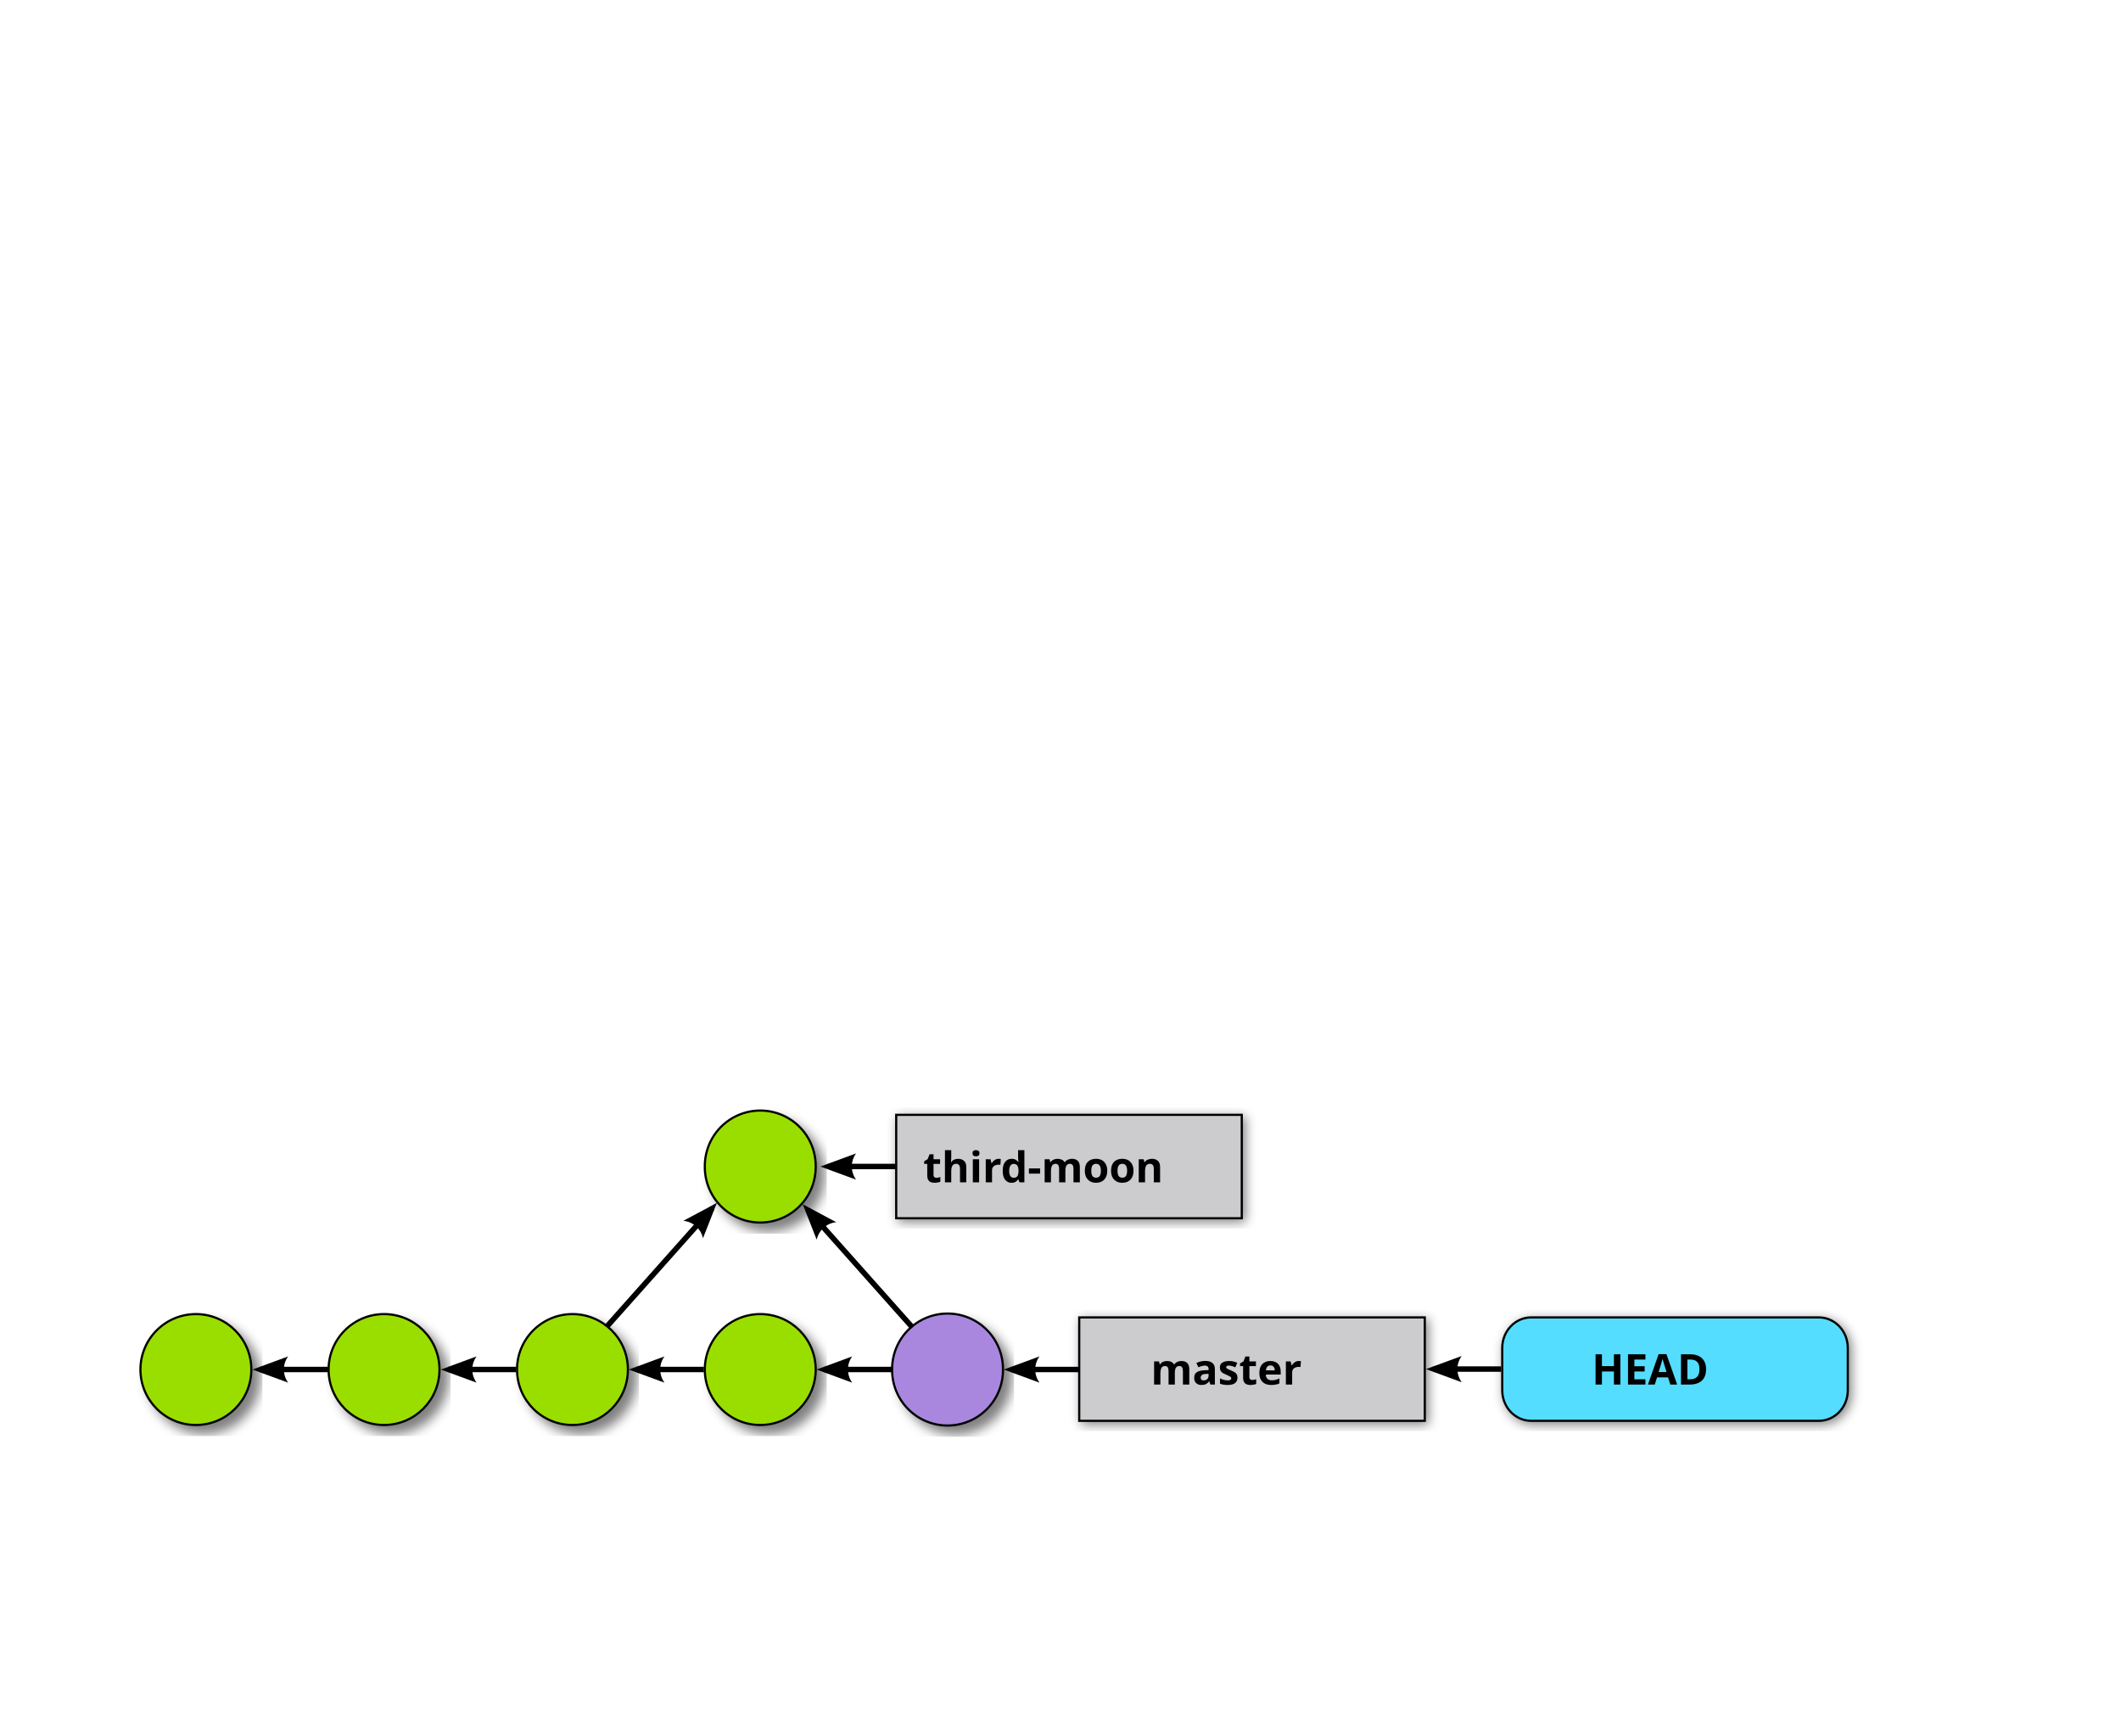
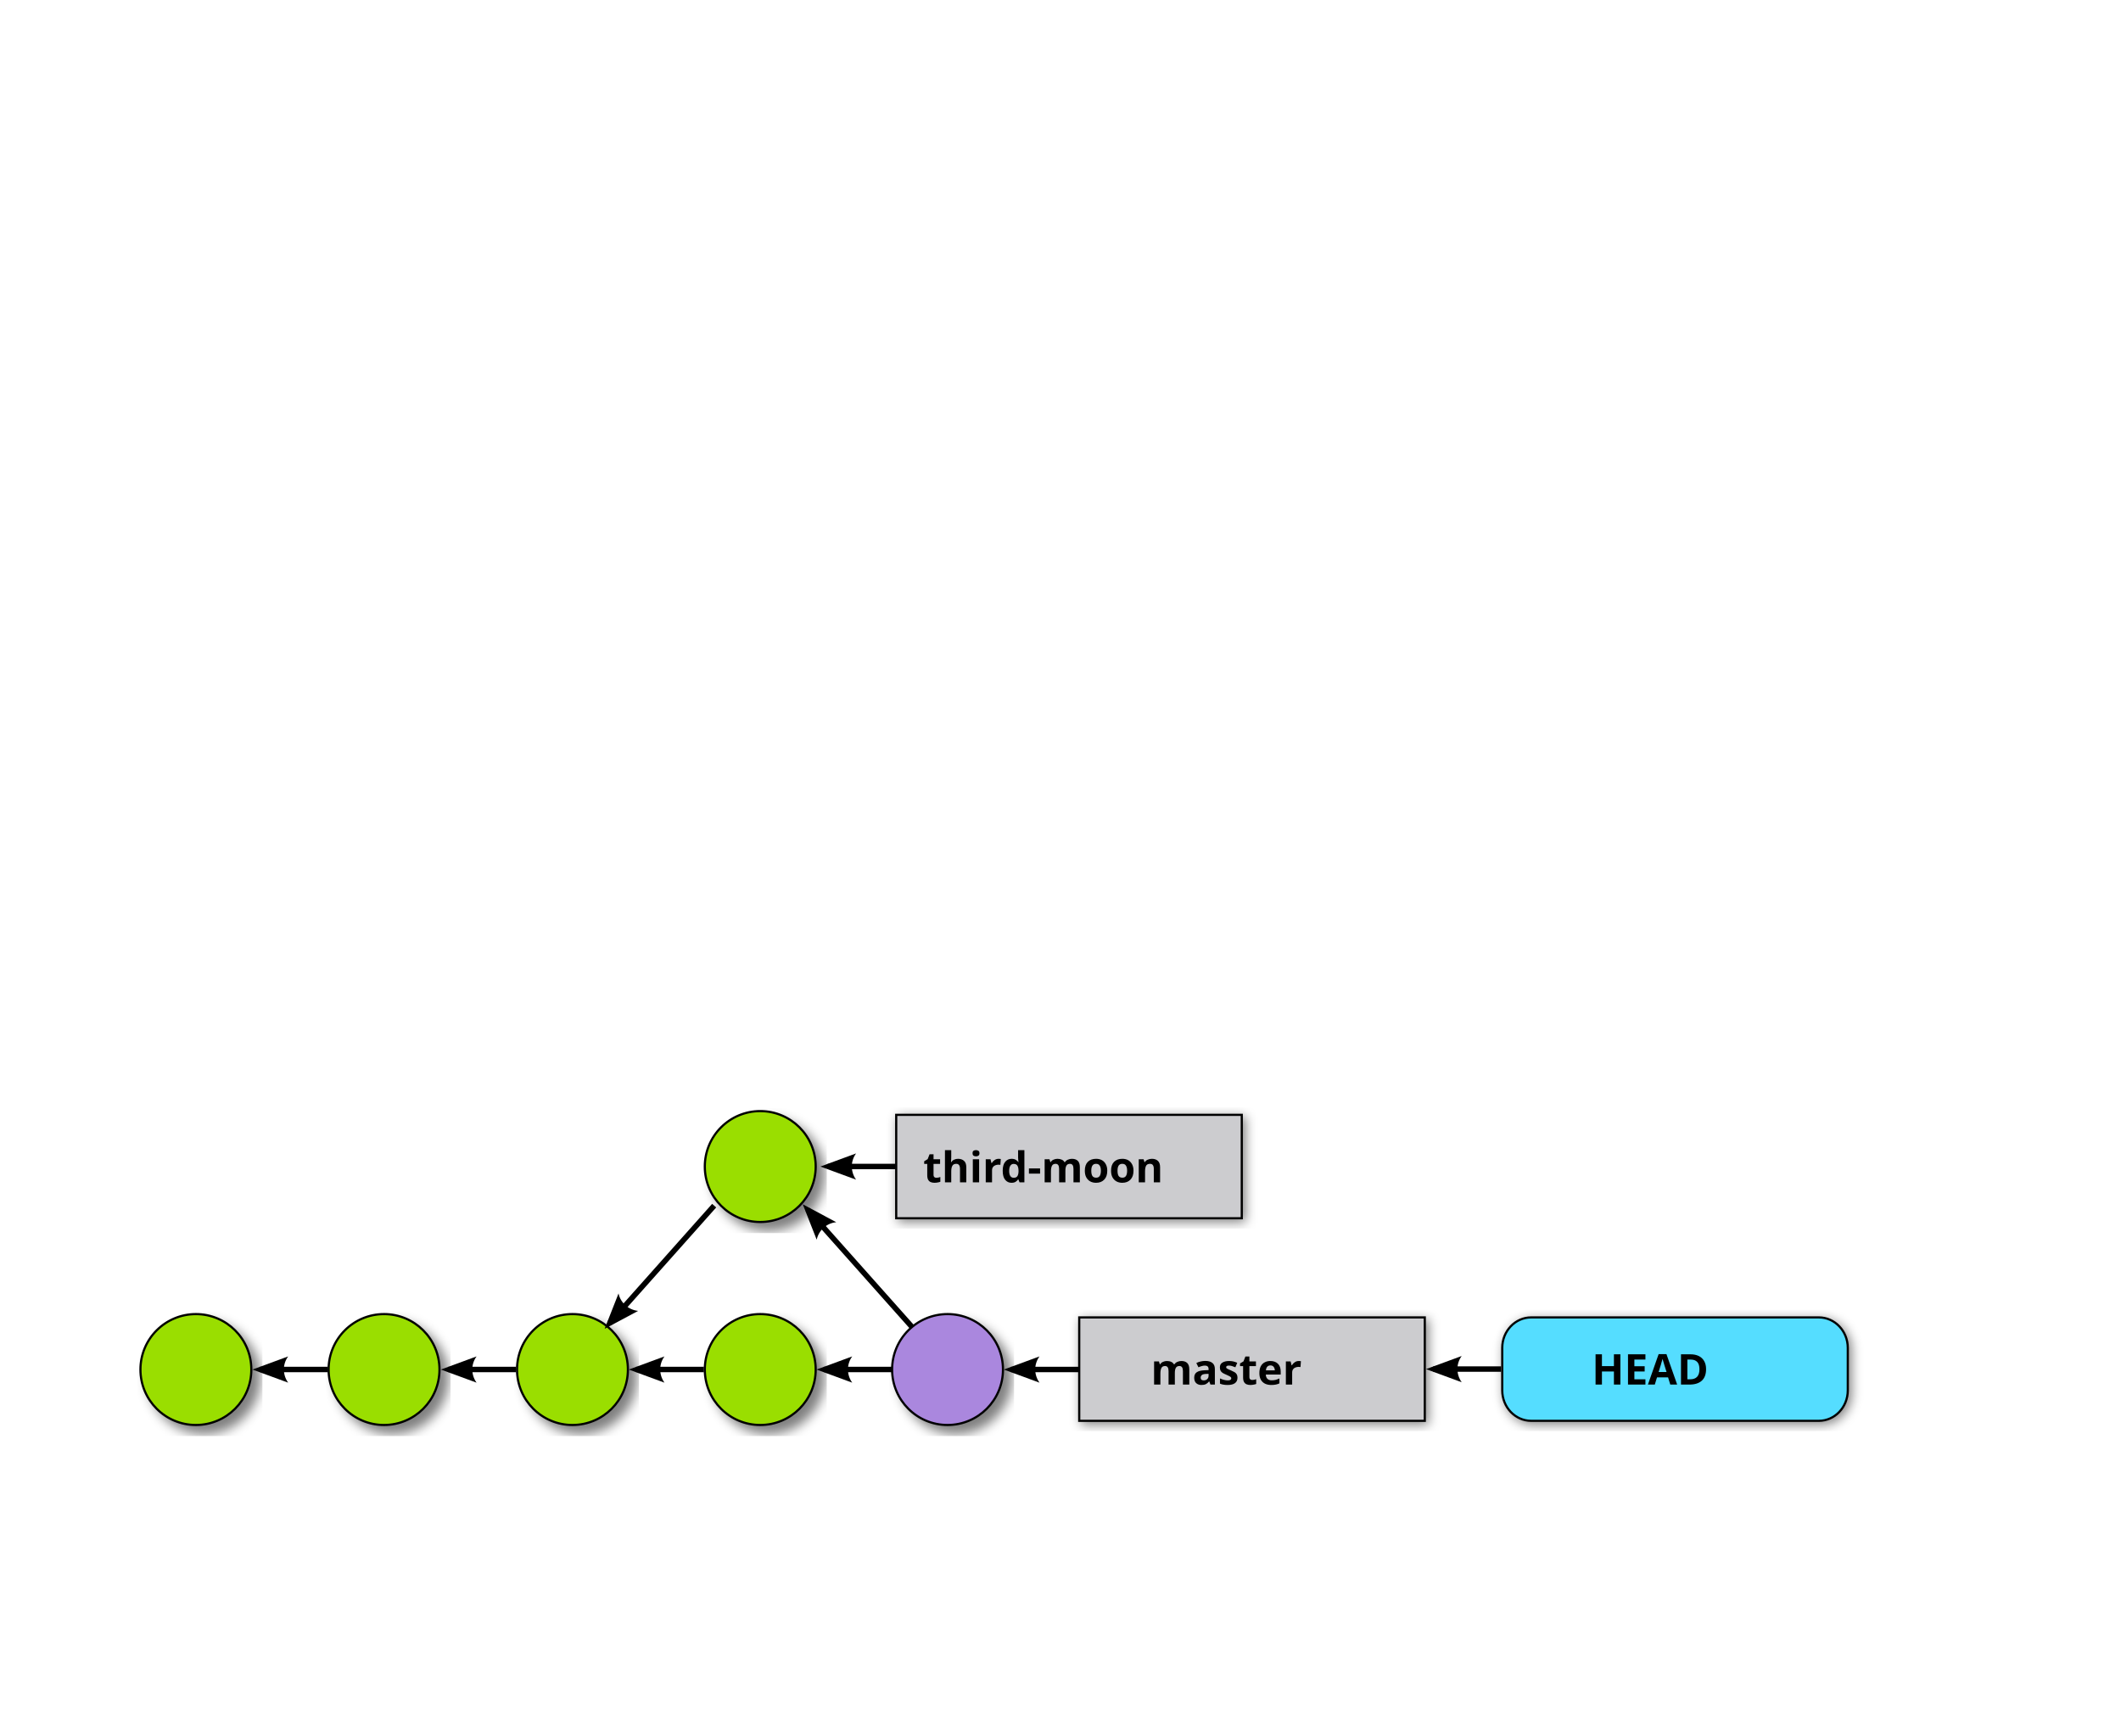
<svg xmlns="http://www.w3.org/2000/svg" xmlns:ns1="http://www.openswatchbook.org/uri/2009/osb" width="389.764" height="318.898" id="svg2" version="1.1">
  <defs id="defs4">
    <marker orient="auto" refY="0.0" refX="0.0" id="Arrow2Mend" style="overflow:visible;">
      <path id="path6502" style="fill-rule:evenodd;stroke-width:0.625;stroke-linejoin:round;" d="M 8.719,4.034 L -2.207,0.016 L 8.719,-4.002 C 6.973,-1.63 6.983,1.616 8.719,4.034 z " transform="scale(0.6) rotate(180) translate(0,0)" />
    </marker>
    <marker orient="auto" refY="0.0" refX="0.0" id="Arrow2Send" style="overflow:visible;">
      <path id="path6508" style="fill-rule:evenodd;stroke-width:0.625;stroke-linejoin:round;" d="M 8.719,4.034 L -2.207,0.016 L 8.719,-4.002 C 6.973,-1.63 6.983,1.616 8.719,4.034 z " transform="scale(0.3) rotate(180) translate(-2.3,0)" />
    </marker>
    <marker style="overflow:visible" id="TriangleOutS" refX="0" refY="0" orient="auto">
      <path transform="scale(0.2,0.2)" style="fill-rule:evenodd;stroke:#000000;stroke-width:1pt" d="m 5.77,0 -8.65,5 0,-10 8.65,5 z" id="path4184" />
    </marker>
    <marker style="overflow:visible" id="TriangleOutL" refX="0" refY="0" orient="auto">
      <path transform="scale(0.8,0.8)" style="fill-rule:evenodd;stroke:#000000;stroke-width:1pt" d="m 5.77,0 -8.65,5 0,-10 8.65,5 z" id="path4178" />
    </marker>
    <marker style="overflow:visible" id="Arrow1Mend" refX="0" refY="0" orient="auto">
      <path transform="matrix(-0.4,0,0,-0.4,-4,0)" style="fill-rule:evenodd;stroke:#000000;stroke-width:1pt" d="M 0,0 5,-5 -12.5,0 5,5 0,0 z" id="path4045" />
    </marker>
    <marker style="overflow:visible" id="Arrow1Lend" refX="0" refY="0" orient="auto">
      <path transform="matrix(-0.8,0,0,-0.8,-10,0)" style="fill-rule:evenodd;stroke:#000000;stroke-width:1pt" d="M 0,0 5,-5 -12.5,0 5,5 0,0 z" id="path4039" />
    </marker>
    <marker style="overflow:visible" id="Arrow1Lstart" refX="0" refY="0" orient="auto">
      <path transform="matrix(0.8,0,0,0.8,10,0)" style="fill-rule:evenodd;stroke:#000000;stroke-width:1pt" d="M 0,0 5,-5 -12.5,0 5,5 0,0 z" id="path4036" />
    </marker>
    <linearGradient ns1:paint="solid" id="linearGradient4513">
      <stop id="stop4515" offset="0" style="stop-color:#000000;stop-opacity:1;" />
    </linearGradient>
    <marker style="overflow:visible" id="Arrow2Lend" refX="0" refY="0" orient="auto">
      <path transform="matrix(-1.1,0,0,-1.1,-1.1,0)" d="M 8.719,4.034 -2.207,0.016 8.719,-4.002 c -1.745,2.372 -1.735,5.617 -6e-7,8.035 z" style="fill-rule:evenodd;stroke-width:0.625;stroke-linejoin:round" id="path4057" />
    </marker>
    <marker style="overflow:visible" id="Arrow2Lend-7" refX="0" refY="0" orient="auto">
      <path transform="matrix(-1.1,0,0,-1.1,-1.1,0)" d="M 8.719,4.034 -2.207,0.016 8.719,-4.002 c -1.745,2.372 -1.735,5.617 -6e-7,8.035 z" style="fill-rule:evenodd;stroke-width:0.625;stroke-linejoin:round" id="path4057-6" />
    </marker>
    <marker style="overflow:visible" id="TriangleOutS9" refX="0" refY="0" orient="auto">
      <path transform="scale(0.2,0.2)" style="fill:#deaa87;fill-rule:evenodd;stroke:#deaa87;stroke-width:1pt" d="m 5.77,0 -8.65,5 0,-10 8.65,5 z" id="path6605" />
    </marker>
    <marker orient="auto" refY="0" refX="0" id="Arrow2Mend-9" style="overflow:visible">
      <path id="path6502-2" style="fill-rule:evenodd;stroke-width:0.625;stroke-linejoin:round" d="M 8.719,4.034 -2.207,0.016 8.719,-4.002 c -1.745,2.372 -1.735,5.617 -6e-7,8.035 z" transform="scale(-0.6,-0.6)" />
    </marker>
    <marker orient="auto" refY="0" refX="0" id="marker3893" style="overflow:visible">
      <path id="path3895" style="fill-rule:evenodd;stroke-width:0.625;stroke-linejoin:round" d="M 8.719,4.034 -2.207,0.016 8.719,-4.002 c -1.745,2.372 -1.735,5.617 -6e-7,8.035 z" transform="scale(-0.6,-0.6)" />
    </marker>
    <marker orient="auto" refY="0" refX="0" id="marker3897" style="overflow:visible">
      <path id="path3899" style="fill-rule:evenodd;stroke-width:0.625;stroke-linejoin:round" d="M 8.719,4.034 -2.207,0.016 8.719,-4.002 c -1.745,2.372 -1.735,5.617 -6e-7,8.035 z" transform="scale(-0.6,-0.6)" />
    </marker>
    <marker orient="auto" refY="0" refX="0" id="marker3901" style="overflow:visible">
      <path id="path3903" style="fill-rule:evenodd;stroke-width:0.625;stroke-linejoin:round" d="M 8.719,4.034 -2.207,0.016 8.719,-4.002 c -1.745,2.372 -1.735,5.617 -6e-7,8.035 z" transform="scale(-0.6,-0.6)" />
    </marker>
    <marker orient="auto" refY="0" refX="0" id="marker3917" style="overflow:visible">
      <path id="path3919" style="fill-rule:evenodd;stroke-width:0.625;stroke-linejoin:round" d="M 8.719,4.034 -2.207,0.016 8.719,-4.002 c -1.745,2.372 -1.735,5.617 -6e-7,8.035 z" transform="scale(-0.6,-0.6)" />
    </marker>
    <marker orient="auto" refY="0" refX="0" id="marker3921" style="overflow:visible">
      <path id="path3923" style="fill-rule:evenodd;stroke-width:0.625;stroke-linejoin:round" d="M 8.719,4.034 -2.207,0.016 8.719,-4.002 c -1.745,2.372 -1.735,5.617 -6e-7,8.035 z" transform="scale(-0.6,-0.6)" />
    </marker>
    <marker orient="auto" refY="0" refX="0" id="marker3925" style="overflow:visible">
      <path id="path3927" style="fill-rule:evenodd;stroke-width:0.625;stroke-linejoin:round" d="M 8.719,4.034 -2.207,0.016 8.719,-4.002 c -1.745,2.372 -1.735,5.617 -6e-7,8.035 z" transform="scale(-0.6,-0.6)" />
    </marker>
    <marker orient="auto" refY="0" refX="0" id="marker3929" style="overflow:visible">
      <path id="path3931" style="fill-rule:evenodd;stroke-width:0.625;stroke-linejoin:round" d="M 8.719,4.034 -2.207,0.016 8.719,-4.002 c -1.745,2.372 -1.735,5.617 -6e-7,8.035 z" transform="scale(-0.6,-0.6)" />
    </marker>
    <filter color-interpolation-filters="sRGB" id="filter5995-5-2">
      <feFlood flood-opacity="0.5" flood-color="rgb(0,0,0)" result="flood" id="feFlood5997-8-4" />
      <feComposite in="flood" in2="SourceGraphic" operator="in" result="composite1" id="feComposite5999-9-0" />
      <feGaussianBlur stdDeviation="1" result="blur" id="feGaussianBlur6001-2-1" />
      <feOffset dx="1.5" dy="1.5" result="offset" id="feOffset6003-8-4" />
      <feComposite in="SourceGraphic" in2="offset" operator="over" result="composite2" id="feComposite6005-6-2" />
    </filter>
    <filter color-interpolation-filters="sRGB" id="filter5995-5-2-4">
      <feFlood flood-opacity="0.5" flood-color="rgb(0,0,0)" result="flood" id="feFlood5997-8-4-2" />
      <feComposite in="flood" in2="SourceGraphic" operator="in" result="composite1" id="feComposite5999-9-0-2" />
      <feGaussianBlur stdDeviation="1" result="blur" id="feGaussianBlur6001-2-1-6" />
      <feOffset dx="1.5" dy="1.5" result="offset" id="feOffset6003-8-4-2" />
      <feComposite in="SourceGraphic" in2="offset" operator="over" result="composite2" id="feComposite6005-6-2-6" />
    </filter>
    <filter color-interpolation-filters="sRGB" id="filter5995-5-2-4-5">
      <feFlood flood-opacity="0.5" flood-color="rgb(0,0,0)" result="flood" id="feFlood5997-8-4-2-9" />
      <feComposite in="flood" in2="SourceGraphic" operator="in" result="composite1" id="feComposite5999-9-0-2-3" />
      <feGaussianBlur stdDeviation="1" result="blur" id="feGaussianBlur6001-2-1-6-5" />
      <feOffset dx="1.5" dy="1.5" result="offset" id="feOffset6003-8-4-2-0" />
      <feComposite in="SourceGraphic" in2="offset" operator="over" result="composite2" id="feComposite6005-6-2-6-7" />
    </filter>
    <filter color-interpolation-filters="sRGB" id="filter5995-5-2-4-57">
      <feFlood flood-opacity="0.5" flood-color="rgb(0,0,0)" result="flood" id="feFlood5997-8-4-2-1" />
      <feComposite in="flood" in2="SourceGraphic" operator="in" result="composite1" id="feComposite5999-9-0-2-7" />
      <feGaussianBlur stdDeviation="1" result="blur" id="feGaussianBlur6001-2-1-6-9" />
      <feOffset dx="1.5" dy="1.5" result="offset" id="feOffset6003-8-4-2-09" />
      <feComposite in="SourceGraphic" in2="offset" operator="over" result="composite2" id="feComposite6005-6-2-6-8" />
    </filter>
    <filter color-interpolation-filters="sRGB" id="filter23421" width="1.2" x="-0.1">
      <feFlood flood-opacity="0.5" flood-color="rgb(0,0,0)" result="flood" id="feFlood23423" />
      <feComposite in="flood" in2="SourceGraphic" operator="in" result="composite1" id="feComposite23425" />
      <feGaussianBlur stdDeviation="1" result="blur" id="feGaussianBlur23427" />
      <feOffset dx="0.5" dy="0.5" result="offset" id="feOffset23429" />
      <feComposite in="SourceGraphic" in2="offset" operator="over" result="composite2" id="feComposite23431" />
    </filter>
    <filter color-interpolation-filters="sRGB" id="filter23421-7" width="1.2" x="-0.1">
      <feFlood flood-opacity="0.5" flood-color="rgb(0,0,0)" result="flood" id="feFlood23423-1" />
      <feComposite in="flood" in2="SourceGraphic" operator="in" result="composite1" id="feComposite23425-1" />
      <feGaussianBlur stdDeviation="1" result="blur" id="feGaussianBlur23427-9" />
      <feOffset dx="0.5" dy="0.5" result="offset" id="feOffset23429-3" />
      <feComposite in="SourceGraphic" in2="offset" operator="over" result="composite2" id="feComposite23431-9" />
    </filter>
    <filter color-interpolation-filters="sRGB" id="filter5995-5-2-4-3">
      <feFlood flood-opacity="0.5" flood-color="rgb(0,0,0)" result="flood" id="feFlood5997-8-4-2-5" />
      <feComposite in="flood" in2="SourceGraphic" operator="in" result="composite1" id="feComposite5999-9-0-2-8" />
      <feGaussianBlur stdDeviation="1" result="blur" id="feGaussianBlur6001-2-1-6-6" />
      <feOffset dx="1.5" dy="1.5" result="offset" id="feOffset6003-8-4-2-4" />
      <feComposite in="SourceGraphic" in2="offset" operator="over" result="composite2" id="feComposite6005-6-2-6-0" />
    </filter>
    <filter color-interpolation-filters="sRGB" id="filter5995-5-2-4-3-6">
      <feFlood flood-opacity="0.5" flood-color="rgb(0,0,0)" result="flood" id="feFlood5997-8-4-2-5-7" />
      <feComposite in="flood" in2="SourceGraphic" operator="in" result="composite1" id="feComposite5999-9-0-2-8-5" />
      <feGaussianBlur stdDeviation="1" result="blur" id="feGaussianBlur6001-2-1-6-6-9" />
      <feOffset dx="1.5" dy="1.5" result="offset" id="feOffset6003-8-4-2-4-3" />
      <feComposite in="SourceGraphic" in2="offset" operator="over" result="composite2" id="feComposite6005-6-2-6-0-6" />
    </filter>
    <filter color-interpolation-filters="sRGB" id="filter5995-5-2-4-3-7">
      <feFlood flood-opacity="0.5" flood-color="rgb(0,0,0)" result="flood" id="feFlood5997-8-4-2-5-1" />
      <feComposite in="flood" in2="SourceGraphic" operator="in" result="composite1" id="feComposite5999-9-0-2-8-4" />
      <feGaussianBlur stdDeviation="1" result="blur" id="feGaussianBlur6001-2-1-6-6-0" />
      <feOffset dx="1.5" dy="1.5" result="offset" id="feOffset6003-8-4-2-4-0" />
      <feComposite in="SourceGraphic" in2="offset" operator="over" result="composite2" id="feComposite6005-6-2-6-0-5" />
    </filter>
    <filter color-interpolation-filters="sRGB" id="filter5995-5-2-4-9">
      <feFlood flood-opacity="0.5" flood-color="rgb(0,0,0)" result="flood" id="feFlood5997-8-4-2-3" />
      <feComposite in="flood" in2="SourceGraphic" operator="in" result="composite1" id="feComposite5999-9-0-2-0" />
      <feGaussianBlur stdDeviation="1" result="blur" id="feGaussianBlur6001-2-1-6-95" />
      <feOffset dx="1.5" dy="1.5" result="offset" id="feOffset6003-8-4-2-1" />
      <feComposite in="SourceGraphic" in2="offset" operator="over" result="composite2" id="feComposite6005-6-2-6-80" />
    </filter>
    <filter color-interpolation-filters="sRGB" id="filter23421-4" width="1.2" x="-0.1">
      <feFlood flood-opacity="0.5" flood-color="rgb(0,0,0)" result="flood" id="feFlood23423-9" />
      <feComposite in="flood" in2="SourceGraphic" operator="in" result="composite1" id="feComposite23425-3" />
      <feGaussianBlur stdDeviation="1" result="blur" id="feGaussianBlur23427-2" />
      <feOffset dx="0.5" dy="0.5" result="offset" id="feOffset23429-5" />
      <feComposite in="SourceGraphic" in2="offset" operator="over" result="composite2" id="feComposite23431-3" />
    </filter>
    <filter color-interpolation-filters="sRGB" id="filter23421-1" width="1.2" x="-0.1">
      <feFlood flood-opacity="0.5" flood-color="rgb(0,0,0)" result="flood" id="feFlood23423-11" />
      <feComposite in="flood" in2="SourceGraphic" operator="in" result="composite1" id="feComposite23425-16" />
      <feGaussianBlur stdDeviation="1" result="blur" id="feGaussianBlur23427-98" />
      <feOffset dx="0.5" dy="0.5" result="offset" id="feOffset23429-32" />
      <feComposite in="SourceGraphic" in2="offset" operator="over" result="composite2" id="feComposite23431-4" />
    </filter>
    <filter color-interpolation-filters="sRGB" id="filter23421-3" width="1.2" x="-0.1">
      <feFlood flood-opacity="0.5" flood-color="rgb(0,0,0)" result="flood" id="feFlood23423-96" />
      <feComposite in="flood" in2="SourceGraphic" operator="in" result="composite1" id="feComposite23425-4" />
      <feGaussianBlur stdDeviation="1" result="blur" id="feGaussianBlur23427-5" />
      <feOffset dx="0.5" dy="0.5" result="offset" id="feOffset23429-6" />
      <feComposite in="SourceGraphic" in2="offset" operator="over" result="composite2" id="feComposite23431-30" />
    </filter>
    <filter color-interpolation-filters="sRGB" id="filter23421-7-2" width="1.2" x="-0.1">
      <feFlood flood-opacity="0.5" flood-color="rgb(0,0,0)" result="flood" id="feFlood23423-1-0" />
      <feComposite in="flood" in2="SourceGraphic" operator="in" result="composite1" id="feComposite23425-1-1" />
      <feGaussianBlur stdDeviation="1" result="blur" id="feGaussianBlur23427-9-6" />
      <feOffset dx="0.5" dy="0.5" result="offset" id="feOffset23429-3-6" />
      <feComposite in="SourceGraphic" in2="offset" operator="over" result="composite2" id="feComposite23431-9-3" />
    </filter>
    <filter color-interpolation-filters="sRGB" id="filter23421-7-8" width="1.2" x="-0.1">
      <feFlood flood-opacity="0.5" flood-color="rgb(0,0,0)" result="flood" id="feFlood23423-1-8" />
      <feComposite in="flood" in2="SourceGraphic" operator="in" result="composite1" id="feComposite23425-1-5" />
      <feGaussianBlur stdDeviation="1" result="blur" id="feGaussianBlur23427-9-60" />
      <feOffset dx="0.5" dy="0.5" result="offset" id="feOffset23429-3-60" />
      <feComposite in="SourceGraphic" in2="offset" operator="over" result="composite2" id="feComposite23431-9-32" />
    </filter>
    <filter color-interpolation-filters="sRGB" id="filter23421-7-1" width="1.2" x="-0.1">
      <feFlood flood-opacity="0.5" flood-color="rgb(0,0,0)" result="flood" id="feFlood23423-1-5" />
      <feComposite in="flood" in2="SourceGraphic" operator="in" result="composite1" id="feComposite23425-1-4" />
      <feGaussianBlur stdDeviation="1" result="blur" id="feGaussianBlur23427-9-7" />
      <feOffset dx="0.5" dy="0.5" result="offset" id="feOffset23429-3-8" />
      <feComposite in="SourceGraphic" in2="offset" operator="over" result="composite2" id="feComposite23431-9-9" />
    </filter>
    <filter color-interpolation-filters="sRGB" id="filter23421-7-5" width="1.2" x="-0.1">
      <feFlood flood-opacity="0.5" flood-color="rgb(0,0,0)" result="flood" id="feFlood23423-1-3" />
      <feComposite in="flood" in2="SourceGraphic" operator="in" result="composite1" id="feComposite23425-1-13" />
      <feGaussianBlur stdDeviation="1" result="blur" id="feGaussianBlur23427-9-73" />
      <feOffset dx="0.5" dy="0.5" result="offset" id="feOffset23429-3-3" />
      <feComposite in="SourceGraphic" in2="offset" operator="over" result="composite2" id="feComposite23431-9-1" />
    </filter>
    <filter color-interpolation-filters="sRGB" id="filter23421-7-6" width="1.2" x="-0.1">
      <feFlood flood-opacity="0.5" flood-color="rgb(0,0,0)" result="flood" id="feFlood23423-1-9" />
      <feComposite in="flood" in2="SourceGraphic" operator="in" result="composite1" id="feComposite23425-1-2" />
      <feGaussianBlur stdDeviation="1" result="blur" id="feGaussianBlur23427-9-9" />
      <feOffset dx="0.5" dy="0.5" result="offset" id="feOffset23429-3-1" />
      <feComposite in="SourceGraphic" in2="offset" operator="over" result="composite2" id="feComposite23431-9-30" />
    </filter>
    <filter color-interpolation-filters="sRGB" id="filter23421-7-9" width="1.2" x="-0.1">
      <feFlood flood-opacity="0.5" flood-color="rgb(0,0,0)" result="flood" id="feFlood23423-1-2" />
      <feComposite in="flood" in2="SourceGraphic" operator="in" result="composite1" id="feComposite23425-1-21" />
      <feGaussianBlur stdDeviation="1" result="blur" id="feGaussianBlur23427-9-5" />
      <feOffset dx="0.5" dy="0.5" result="offset" id="feOffset23429-3-63" />
      <feComposite in="SourceGraphic" in2="offset" operator="over" result="composite2" id="feComposite23431-9-8" />
    </filter>
    <filter color-interpolation-filters="sRGB" id="filter23421-7-9-0" width="1.2" x="-0.1">
      <feFlood flood-opacity="0.5" flood-color="rgb(0,0,0)" result="flood" id="feFlood23423-1-2-8" />
      <feComposite in="flood" in2="SourceGraphic" operator="in" result="composite1" id="feComposite23425-1-21-9" />
      <feGaussianBlur stdDeviation="1" result="blur" id="feGaussianBlur23427-9-5-6" />
      <feOffset dx="0.5" dy="0.5" result="offset" id="feOffset23429-3-63-7" />
      <feComposite in="SourceGraphic" in2="offset" operator="over" result="composite2" id="feComposite23431-9-8-7" />
    </filter>
    <filter color-interpolation-filters="sRGB" id="filter23421-3-8" width="1.2" x="-0.1">
      <feFlood flood-opacity="0.5" flood-color="rgb(0,0,0)" result="flood" id="feFlood23423-96-0" />
      <feComposite in="flood" in2="SourceGraphic" operator="in" result="composite1" id="feComposite23425-4-7" />
      <feGaussianBlur stdDeviation="1" result="blur" id="feGaussianBlur23427-5-3" />
      <feOffset dx="0.5" dy="0.5" result="offset" id="feOffset23429-6-2" />
      <feComposite in="SourceGraphic" in2="offset" operator="over" result="composite2" id="feComposite23431-30-8" />
    </filter>
    <filter color-interpolation-filters="sRGB" id="filter5995-5-2-5">
      <feFlood flood-opacity="0.5" flood-color="rgb(0,0,0)" result="flood" id="feFlood5997-8-4-4" />
      <feComposite in="flood" in2="SourceGraphic" operator="in" result="composite1" id="feComposite5999-9-0-6" />
      <feGaussianBlur stdDeviation="1" result="blur" id="feGaussianBlur6001-2-1-1" />
      <feOffset dx="1.5" dy="1.5" result="offset" id="feOffset6003-8-4-0" />
      <feComposite in="SourceGraphic" in2="offset" operator="over" result="composite2" id="feComposite6005-6-2-5" />
    </filter>
    <filter color-interpolation-filters="sRGB" id="filter5995-5-2-5-9">
      <feFlood flood-opacity="0.5" flood-color="rgb(0,0,0)" result="flood" id="feFlood5997-8-4-4-2" />
      <feComposite in="flood" in2="SourceGraphic" operator="in" result="composite1" id="feComposite5999-9-0-6-9" />
      <feGaussianBlur stdDeviation="1" result="blur" id="feGaussianBlur6001-2-1-1-8" />
      <feOffset dx="1.5" dy="1.5" result="offset" id="feOffset6003-8-4-0-7" />
      <feComposite in="SourceGraphic" in2="offset" operator="over" result="composite2" id="feComposite6005-6-2-5-7" />
    </filter>
    <filter color-interpolation-filters="sRGB" id="filter5995-5-2-5-1">
      <feFlood flood-opacity="0.5" flood-color="rgb(0,0,0)" result="flood" id="feFlood5997-8-4-4-20" />
      <feComposite in="flood" in2="SourceGraphic" operator="in" result="composite1" id="feComposite5999-9-0-6-5" />
      <feGaussianBlur stdDeviation="1" result="blur" id="feGaussianBlur6001-2-1-1-5" />
      <feOffset dx="1.5" dy="1.5" result="offset" id="feOffset6003-8-4-0-9" />
      <feComposite in="SourceGraphic" in2="offset" operator="over" result="composite2" id="feComposite6005-6-2-5-6" />
    </filter>
    <filter color-interpolation-filters="sRGB" id="filter5995-5-2-5-2">
      <feFlood flood-opacity="0.5" flood-color="rgb(0,0,0)" result="flood" id="feFlood5997-8-4-4-5" />
      <feComposite in="flood" in2="SourceGraphic" operator="in" result="composite1" id="feComposite5999-9-0-6-0" />
      <feGaussianBlur stdDeviation="1" result="blur" id="feGaussianBlur6001-2-1-1-4" />
      <feOffset dx="1.5" dy="1.5" result="offset" id="feOffset6003-8-4-0-74" />
      <feComposite in="SourceGraphic" in2="offset" operator="over" result="composite2" id="feComposite6005-6-2-5-1" />
    </filter>
    <filter color-interpolation-filters="sRGB" id="filter5995-5-2-5-5">
      <feFlood flood-opacity="0.5" flood-color="rgb(0,0,0)" result="flood" id="feFlood5997-8-4-4-8" />
      <feComposite in="flood" in2="SourceGraphic" operator="in" result="composite1" id="feComposite5999-9-0-6-8" />
      <feGaussianBlur stdDeviation="1" result="blur" id="feGaussianBlur6001-2-1-1-1" />
      <feOffset dx="1.5" dy="1.5" result="offset" id="feOffset6003-8-4-0-0" />
      <feComposite in="SourceGraphic" in2="offset" operator="over" result="composite2" id="feComposite6005-6-2-5-16" />
    </filter>
    <filter color-interpolation-filters="sRGB" id="filter5995-5-2-5-0">
      <feFlood flood-opacity="0.5" flood-color="rgb(0,0,0)" result="flood" id="feFlood5997-8-4-4-0" />
      <feComposite in="flood" in2="SourceGraphic" operator="in" result="composite1" id="feComposite5999-9-0-6-6" />
      <feGaussianBlur stdDeviation="1" result="blur" id="feGaussianBlur6001-2-1-1-9" />
      <feOffset dx="1.5" dy="1.5" result="offset" id="feOffset6003-8-4-0-73" />
      <feComposite in="SourceGraphic" in2="offset" operator="over" result="composite2" id="feComposite6005-6-2-5-5" />
    </filter>
    <marker orient="auto" refY="0" refX="0" id="Arrow2Mend-8" style="overflow:visible">
      <path id="path6502-6" style="fill-rule:evenodd;stroke-width:0.625;stroke-linejoin:round" d="M 8.719,4.034 -2.207,0.016 8.719,-4.002 c -1.745,2.372 -1.735,5.617 -6e-7,8.035 z" transform="scale(-0.6,-0.6)" />
    </marker>
    <marker orient="auto" refY="0" refX="0" id="Arrow2Mend-3" style="overflow:visible">
      <path id="path6502-5" style="fill-rule:evenodd;stroke-width:0.625;stroke-linejoin:round" d="M 8.719,4.034 -2.207,0.016 8.719,-4.002 c -1.745,2.372 -1.735,5.617 -6e-7,8.035 z" transform="scale(-0.6,-0.6)" />
    </marker>
    <marker orient="auto" refY="0" refX="0" id="Arrow2Mend-2" style="overflow:visible">
      <path id="path6502-9" style="fill-rule:evenodd;stroke-width:0.625;stroke-linejoin:round" d="M 8.719,4.034 -2.207,0.016 8.719,-4.002 c -1.745,2.372 -1.735,5.617 -6e-7,8.035 z" transform="scale(-0.6,-0.6)" />
    </marker>
    <marker orient="auto" refY="0" refX="0" id="Arrow2Mend-4" style="overflow:visible">
      <path id="path6502-51" style="fill-rule:evenodd;stroke-width:0.625;stroke-linejoin:round" d="M 8.719,4.034 -2.207,0.016 8.719,-4.002 c -1.745,2.372 -1.735,5.617 -6e-7,8.035 z" transform="scale(-0.6,-0.6)" />
    </marker>
    <marker orient="auto" refY="0" refX="0" id="Arrow2Mend-0" style="overflow:visible">
      <path id="path6502-23" style="fill-rule:evenodd;stroke-width:0.625;stroke-linejoin:round" d="M 8.719,4.034 -2.207,0.016 8.719,-4.002 c -1.745,2.372 -1.735,5.617 -6e-7,8.035 z" transform="scale(-0.6,-0.6)" />
    </marker>
    <marker orient="auto" refY="0" refX="0" id="Arrow2Mend-80" style="overflow:visible">
      <path id="path6502-57" style="fill-rule:evenodd;stroke-width:0.625;stroke-linejoin:round" d="M 8.719,4.034 -2.207,0.016 8.719,-4.002 c -1.745,2.372 -1.735,5.617 -6e-7,8.035 z" transform="scale(-0.6,-0.6)" />
    </marker>
    <filter color-interpolation-filters="sRGB" id="filter5995-5-2-5-1-4">
      <feFlood flood-opacity="0.5" flood-color="rgb(0,0,0)" result="flood" id="feFlood5997-8-4-4-20-9" />
      <feComposite in="flood" in2="SourceGraphic" operator="in" result="composite1" id="feComposite5999-9-0-6-5-9" />
      <feGaussianBlur stdDeviation="1" result="blur" id="feGaussianBlur6001-2-1-1-5-7" />
      <feOffset dx="1.5" dy="1.5" result="offset" id="feOffset6003-8-4-0-9-6" />
      <feComposite in="SourceGraphic" in2="offset" operator="over" result="composite2" id="feComposite6005-6-2-5-6-2" />
    </filter>
    <filter color-interpolation-filters="sRGB" id="filter5995-5-2-5-1-6">
      <feFlood flood-opacity="0.5" flood-color="rgb(0,0,0)" result="flood" id="feFlood5997-8-4-4-20-2" />
      <feComposite in="flood" in2="SourceGraphic" operator="in" result="composite1" id="feComposite5999-9-0-6-5-8" />
      <feGaussianBlur stdDeviation="1" result="blur" id="feGaussianBlur6001-2-1-1-5-0" />
      <feOffset dx="1.5" dy="1.5" result="offset" id="feOffset6003-8-4-0-9-3" />
      <feComposite in="SourceGraphic" in2="offset" operator="over" result="composite2" id="feComposite6005-6-2-5-6-4" />
    </filter>
    <marker orient="auto" refY="0" refX="0" id="Arrow2Mend-1" style="overflow:visible">
      <path id="path6502-4" style="fill-rule:evenodd;stroke-width:0.625;stroke-linejoin:round" d="M 8.719,4.034 -2.207,0.016 8.719,-4.002 c -1.745,2.372 -1.735,5.617 -6e-7,8.035 z" transform="scale(-0.6,-0.6)" />
    </marker>
    <filter color-interpolation-filters="sRGB" id="filter5995-5-2-43">
      <feFlood flood-opacity="0.5" flood-color="rgb(0,0,0)" result="flood" id="feFlood5997-8-4-87" />
      <feComposite in="flood" in2="SourceGraphic" operator="in" result="composite1" id="feComposite5999-9-0-3" />
      <feGaussianBlur stdDeviation="1" result="blur" id="feGaussianBlur6001-2-1-18" />
      <feOffset dx="1.5" dy="1.5" result="offset" id="feOffset6003-8-4-08" />
      <feComposite in="SourceGraphic" in2="offset" operator="over" result="composite2" id="feComposite6005-6-2-60" />
    </filter>
    <marker orient="auto" refY="0" refX="0" id="Arrow2Mend-6" style="overflow:visible">
      <path id="path6502-67" style="fill-rule:evenodd;stroke-width:0.625;stroke-linejoin:round" d="M 8.719,4.034 -2.207,0.016 8.719,-4.002 c -1.745,2.372 -1.735,5.617 -6e-7,8.035 z" transform="scale(-0.6,-0.6)" />
    </marker>
    <filter color-interpolation-filters="sRGB" id="filter23421-7-9-2" width="1.2" x="-0.1">
      <feFlood flood-opacity="0.5" flood-color="rgb(0,0,0)" result="flood" id="feFlood23423-1-2-81" />
      <feComposite in="flood" in2="SourceGraphic" operator="in" result="composite1" id="feComposite23425-1-21-2" />
      <feGaussianBlur stdDeviation="1" result="blur" id="feGaussianBlur23427-9-5-8" />
      <feOffset dx="0.5" dy="0.5" result="offset" id="feOffset23429-3-63-3" />
      <feComposite in="SourceGraphic" in2="offset" operator="over" result="composite2" id="feComposite23431-9-8-74" />
    </filter>
    <marker orient="auto" refY="0" refX="0" id="Arrow2Mend-65" style="overflow:visible">
      <path id="path6502-0" style="fill-rule:evenodd;stroke-width:0.625;stroke-linejoin:round" d="M 8.719,4.034 -2.207,0.016 8.719,-4.002 c -1.745,2.372 -1.735,5.617 -6e-7,8.035 z" transform="scale(-0.6,-0.6)" />
    </marker>
    <filter color-interpolation-filters="sRGB" id="filter23421-7-9-2-1" width="1.2" x="-0.1">
      <feFlood flood-opacity="0.5" flood-color="rgb(0,0,0)" result="flood" id="feFlood23423-1-2-81-1" />
      <feComposite in="flood" in2="SourceGraphic" operator="in" result="composite1" id="feComposite23425-1-21-2-6" />
      <feGaussianBlur stdDeviation="1" result="blur" id="feGaussianBlur23427-9-5-8-6" />
      <feOffset dx="0.5" dy="0.5" result="offset" id="feOffset23429-3-63-3-7" />
      <feComposite in="SourceGraphic" in2="offset" operator="over" result="composite2" id="feComposite23431-9-8-74-9" />
    </filter>
    <filter color-interpolation-filters="sRGB" id="filter5995-5-2-5-5-5">
      <feFlood flood-opacity="0.5" flood-color="rgb(0,0,0)" result="flood" id="feFlood5997-8-4-4-8-4" />
      <feComposite in="flood" in2="SourceGraphic" operator="in" result="composite1" id="feComposite5999-9-0-6-8-5" />
      <feGaussianBlur stdDeviation="1" result="blur" id="feGaussianBlur6001-2-1-1-1-8" />
      <feOffset dx="1.5" dy="1.5" result="offset" id="feOffset6003-8-4-0-0-9" />
      <feComposite in="SourceGraphic" in2="offset" operator="over" result="composite2" id="feComposite6005-6-2-5-16-1" />
    </filter>
  </defs>
  <g transform="translate(0,-733.4651)" id="layer1">
    <g transform="translate(19.50745,37.47321)" id="text4539" style="font-size:40px;font-style:normal;font-weight:normal;line-height:125%;letter-spacing:0px;word-spacing:0px;fill:#000000;fill-opacity:1;stroke:none;font-family:Sans" />
    <flowRoot xml:space="preserve" id="flowRoot4099" style="fill:black;stroke:none;stroke-opacity:1;stroke-width:1px;stroke-linejoin:miter;stroke-linecap:butt;fill-opacity:1;font-family:Sans;font-style:normal;font-weight:normal;font-size:40px;line-height:125%;letter-spacing:0px;word-spacing:0px">
      <flowRegion id="flowRegion4101">
        <rect id="rect4103" width="1182.668" height="487.172" x="-115.105" y="-166.653" />
      </flowRegion>
      <flowPara id="flowPara4105" />
    </flowRoot>
    <rect ry="0" rx="0" y="975.535" x="198.324" height="19" width="63.5" id="rect5392" style="color:#000000;fill:#cccccf;fill-opacity:1;fill-rule:nonzero;stroke:#000000;stroke-width:0.4;stroke-linecap:butt;stroke-linejoin:miter;stroke-miterlimit:4;stroke-opacity:1;stroke-dasharray:none;stroke-dashoffset:0;marker:none;visibility:visible;display:inline;overflow:visible;filter:url(#filter23421-4);enable-background:accumulate" />
    <text id="text5388-9" y="987.871" x="229.766" style="font-size:6.795px;font-style:normal;font-variant:normal;font-weight:normal;font-stretch:normal;text-align:center;line-height:125%;letter-spacing:0px;word-spacing:0px;text-anchor:middle;fill:#000000;fill-opacity:1;stroke:none;font-family:STIX;-inkscape-font-specification:STIX" xml:space="preserve">
      <tspan style="font-size:7.791px;font-style:normal;font-variant:normal;font-weight:bold;font-stretch:normal;text-align:center;text-anchor:middle;fill:#000000;font-family:Sans;-inkscape-font-specification:Sans Bold" y="987.871" x="229.766" id="tspan5390-1">master</tspan>
    </text>
    <rect style="color:#000000;fill:#cccccf;fill-opacity:1;fill-rule:nonzero;stroke:#000000;stroke-width:0.4;stroke-linecap:butt;stroke-linejoin:miter;stroke-miterlimit:4;stroke-opacity:1;stroke-dasharray:none;stroke-dashoffset:0;marker:none;visibility:visible;display:inline;overflow:visible;filter:url(#filter23421-1);enable-background:accumulate" id="rect7937" width="63.5" height="19" x="164.692" y="938.313" rx="0" ry="0" />
    <text xml:space="preserve" style="font-size:6.795px;font-style:normal;font-variant:normal;font-weight:normal;font-stretch:normal;text-align:center;line-height:125%;letter-spacing:0px;word-spacing:0px;text-anchor:middle;fill:#000000;fill-opacity:1;stroke:none;font-family:STIX;-inkscape-font-specification:STIX" x="196.134" y="950.717" id="text7939">
      <tspan id="tspan7941" x="196.134" y="950.717" style="font-size:7.791px;font-style:normal;font-variant:normal;font-weight:bold;font-stretch:normal;text-align:center;text-anchor:middle;fill:#000000;font-family:Sans;-inkscape-font-specification:Sans Bold">third-moon</tspan>
    </text>
    <path style="opacity:1;color:#000000;fill:#9ade00;fill-opacity:1;fill-rule:nonzero;stroke:#000000;stroke-width:0.4;stroke-linecap:butt;stroke-linejoin:miter;stroke-miterlimit:4;stroke-opacity:1;stroke-dasharray:none;stroke-dashoffset:0;marker:none;visibility:visible;display:inline;overflow:visible;filter:url(#filter5995-5-2-5);enable-background:accumulate" id="path11892" d="m 95.812,280.148 c 0,5.626 -4.561,10.188 -10.188,10.188 -5.626,0 -10.188,-4.561 -10.188,-10.188 0,-5.626 4.561,-10.188 10.188,-10.188 5.626,0 10.188,4.561 10.188,10.188 z" transform="translate(-49.6277,704.9651)" />
    <path style="fill:none;stroke:#000000;stroke-width:1px;stroke-linecap:butt;stroke-linejoin:miter;stroke-opacity:1;marker-start:none;marker-end:url(#Arrow2Mend)" d="m 94.82,985.103 -12.476,0" id="path7901" />
    <path style="opacity:1;color:#000000;fill:#9ade00;fill-opacity:1;fill-rule:nonzero;stroke:#000000;stroke-width:0.4;stroke-linecap:butt;stroke-linejoin:miter;stroke-miterlimit:4;stroke-opacity:1;stroke-dasharray:none;stroke-dashoffset:0;marker:none;visibility:visible;display:inline;overflow:visible;filter:url(#filter5995-5-2-5-9);enable-background:accumulate" id="path11892-6" d="m 95.812,280.148 c 0,5.626 -4.561,10.188 -10.188,10.188 -5.626,0 -10.188,-4.561 -10.188,-10.188 0,-5.626 4.561,-10.188 10.188,-10.188 5.626,0 10.188,4.561 10.188,10.188 z" transform="translate(19.57307,704.9651)" />
    <path id="path12122" d="m 129.351,985.103 -12.476,0" style="fill:none;stroke:#000000;stroke-width:1px;stroke-linecap:butt;stroke-linejoin:miter;stroke-opacity:1;marker-start:none;marker-end:url(#Arrow2Mend)" />
    <path style="opacity:1;color:#000000;fill:#9ade00;fill-opacity:1;fill-rule:nonzero;stroke:#000000;stroke-width:0.4;stroke-linecap:butt;stroke-linejoin:miter;stroke-miterlimit:4;stroke-opacity:1;stroke-dasharray:none;stroke-dashoffset:0;marker:none;visibility:visible;display:inline;overflow:visible;filter:url(#filter5995-5-2-5-1);enable-background:accumulate" id="path11892-9" d="m 95.812,280.148 c 0,5.626 -4.561,10.188 -10.188,10.188 -5.626,0 -10.188,-4.561 -10.188,-10.188 0,-5.626 4.561,-10.188 10.188,-10.188 5.626,0 10.188,4.561 10.188,10.188 z" transform="translate(54.08364,704.9651)" />
    <path id="path12169-6" d="m 164.561,947.803 -12.476,0" style="fill:none;stroke:#000000;stroke-width:1px;stroke-linecap:butt;stroke-linejoin:miter;stroke-opacity:1;marker-start:none;marker-end:url(#Arrow2Mend)" />
    <g id="g12150" transform="translate(0,-24.39518)" />
-     <path transform="translate(54.08364,667.6652)" d="m 95.812,280.148 a 10.188,10.188 0 1 1 -20.375,0 10.188,10.188 0 1 1 20.375,0 z" id="path3256" style="color:#000000;fill:#9ade00;fill-opacity:1;fill-rule:nonzero;stroke:#000000;stroke-width:0.4;stroke-linecap:butt;stroke-linejoin:miter;stroke-miterlimit:4;stroke-opacity:1;stroke-dasharray:none;stroke-dashoffset:0;marker:none;visibility:visible;display:inline;overflow:visible;filter:url(#filter5995-5-2-5-1);enable-background:accumulate" />
-     <path style="fill:none;stroke:#000000;stroke-width:1px;stroke-linecap:butt;stroke-linejoin:miter;stroke-opacity:1;marker-start:none;marker-end:url(#Arrow2Mend)" d="m 111.606,977.117 19.261,-21.636" id="path5151" />
+     <path transform="translate(54.08364,667.6652)" d="m 95.812,280.148 c 0,5.626 -4.561,10.188 -10.188,10.188 -5.626,0 -10.188,-4.561 -10.188,-10.188 0,-5.626 4.561,-10.188 10.188,-10.188 5.626,0 10.188,4.561 10.188,10.188 z" id="path3256" style="color:#000000;fill:#9ade00;fill-opacity:1;fill-rule:nonzero;stroke:#000000;stroke-width:0.4;stroke-linecap:butt;stroke-linejoin:miter;stroke-miterlimit:4;stroke-opacity:1;stroke-dasharray:none;stroke-dashoffset:0;marker:none;visibility:visible;display:inline;overflow:visible;filter:url(#filter5995-5-2-5-1);enable-background:accumulate" />
+     <path style="fill:none;stroke:#000000;stroke-width:1px;stroke-linecap:butt;stroke-linejoin:miter;stroke-opacity:1;marker-start:none;marker-end:url(#Arrow2Mend)" d="m 131.24,954.998 -19.261,21.636" id="path5151" />
    <path id="path5163" d="m 60.195,985.103 -12.476,0" style="fill:none;stroke:#000000;stroke-width:1px;stroke-linecap:butt;stroke-linejoin:miter;stroke-opacity:1;marker-start:none;marker-end:url(#Arrow2Mend)" />
    <path transform="translate(-15.05193,704.9651)" d="m 95.812,280.148 c 0,5.626 -4.561,10.188 -10.188,10.188 -5.626,0 -10.188,-4.561 -10.188,-10.188 0,-5.626 4.561,-10.188 10.188,-10.188 5.626,0 10.188,4.561 10.188,10.188 z" id="path5165" style="opacity:1;color:#000000;fill:#9ade00;fill-opacity:1;fill-rule:nonzero;stroke:#000000;stroke-width:0.4;stroke-linecap:butt;stroke-linejoin:miter;stroke-miterlimit:4;stroke-opacity:1;stroke-dasharray:none;stroke-dashoffset:0;marker:none;visibility:visible;display:inline;overflow:visible;filter:url(#filter5995-5-2-5-9);enable-background:accumulate" />
    <path id="path6547" d="m 198.266,985.103 -12.476,0" style="fill:none;stroke:#000000;stroke-width:1px;stroke-linecap:butt;stroke-linejoin:miter;stroke-opacity:1;marker-start:none;marker-end:url(#Arrow2Mend)" />
    <rect style="color:#000000;fill:#55ddff;fill-opacity:1;fill-rule:nonzero;stroke:#000000;stroke-width:0.4;stroke-linecap:butt;stroke-linejoin:miter;stroke-miterlimit:4;stroke-opacity:1;stroke-dasharray:none;stroke-dashoffset:0;marker:none;visibility:visible;display:inline;overflow:visible;filter:url(#filter23421-7-9-2-1);enable-background:accumulate" id="rect4409-3-7" width="63.5" height="19" x="276.057" y="975.535" rx="5.32" ry="5.598" />
    <text id="text7945-9" y="987.875" x="307.653" style="font-size:6.795px;font-style:normal;font-variant:normal;font-weight:normal;font-stretch:normal;text-align:center;line-height:125%;letter-spacing:0px;word-spacing:0px;text-anchor:middle;fill:#000000;fill-opacity:1;stroke:none;font-family:STIX;-inkscape-font-specification:STIX" xml:space="preserve">
      <tspan style="font-size:7.791px;font-style:normal;font-variant:normal;font-weight:bold;font-stretch:normal;text-align:center;text-anchor:middle;fill:#000000;font-family:Sans;-inkscape-font-specification:Sans Bold" y="987.875" x="307.653" id="tspan7947-1">HEAD</tspan>
    </text>
    <path style="fill:none;stroke:#000000;stroke-width:1px;stroke-linecap:butt;stroke-linejoin:miter;stroke-opacity:1;marker-start:none;marker-end:url(#Arrow2Mend)" d="m 275.852,985.025 -12.476,0" id="path15068-7" />
-     <path style="color:#000000;fill:#aa87de;fill-opacity:1;fill-rule:nonzero;stroke:#000000;stroke-width:0.4;stroke-linecap:butt;stroke-linejoin:miter;stroke-miterlimit:4;stroke-opacity:1;stroke-dasharray:none;stroke-dashoffset:0;marker:none;visibility:visible;display:inline;overflow:visible;filter:url(#filter5995-5-2-5-5-5);enable-background:accumulate" id="path11892-7" d="m 95.812,280.148 a 10.188,10.188 0 1 1 -20.375,0 10.188,10.188 0 1 1 20.375,0 z" transform="translate(88.50001,704.9651)" />
+     <path style="color:#000000;fill:#aa87de;fill-opacity:1;fill-rule:nonzero;stroke:#000000;stroke-width:0.4;stroke-linecap:butt;stroke-linejoin:miter;stroke-miterlimit:4;stroke-opacity:1;stroke-dasharray:none;stroke-dashoffset:0;marker:none;visibility:visible;display:inline;overflow:visible;filter:url(#filter5995-5-2-5-5-5);enable-background:accumulate" id="path11892-7" d="m 95.812,280.148 c 0,5.626 -4.561,10.188 -10.188,10.188 -5.626,0 -10.188,-4.561 -10.188,-10.188 0,-5.626 4.561,-10.188 10.188,-10.188 5.626,0 10.188,4.561 10.188,10.188 z" transform="translate(88.50001,704.9651)" />
    <flowRoot xml:space="preserve" id="flowRoot17092" style="fill:black;stroke:none;stroke-opacity:1;stroke-width:1px;stroke-linejoin:miter;stroke-linecap:butt;fill-opacity:1;font-family:STIX;font-style:normal;font-weight:normal;font-size:40px;line-height:125%;letter-spacing:0px;word-spacing:0px;-inkscape-font-specification:STIX;font-stretch:normal;font-variant:normal">
      <flowRegion id="flowRegion17094">
        <rect id="rect17096" width="203" height="78" x="139" y="223.398" />
      </flowRegion>
      <flowPara id="flowPara17098" />
    </flowRoot>
    <path style="fill:none;stroke:#000000;stroke-width:1px;stroke-linecap:butt;stroke-linejoin:miter;stroke-opacity:1;marker-start:none;marker-end:url(#Arrow2Mend)" d="m 163.851,985.103 -12.476,0" id="path17102" />
    <path id="path17104" d="M 167.667,977.367 148.406,955.731" style="fill:none;stroke:#000000;stroke-width:1px;stroke-linecap:butt;stroke-linejoin:miter;stroke-opacity:1;marker-start:none;marker-end:url(#Arrow2Mend)" />
  </g>
</svg>
